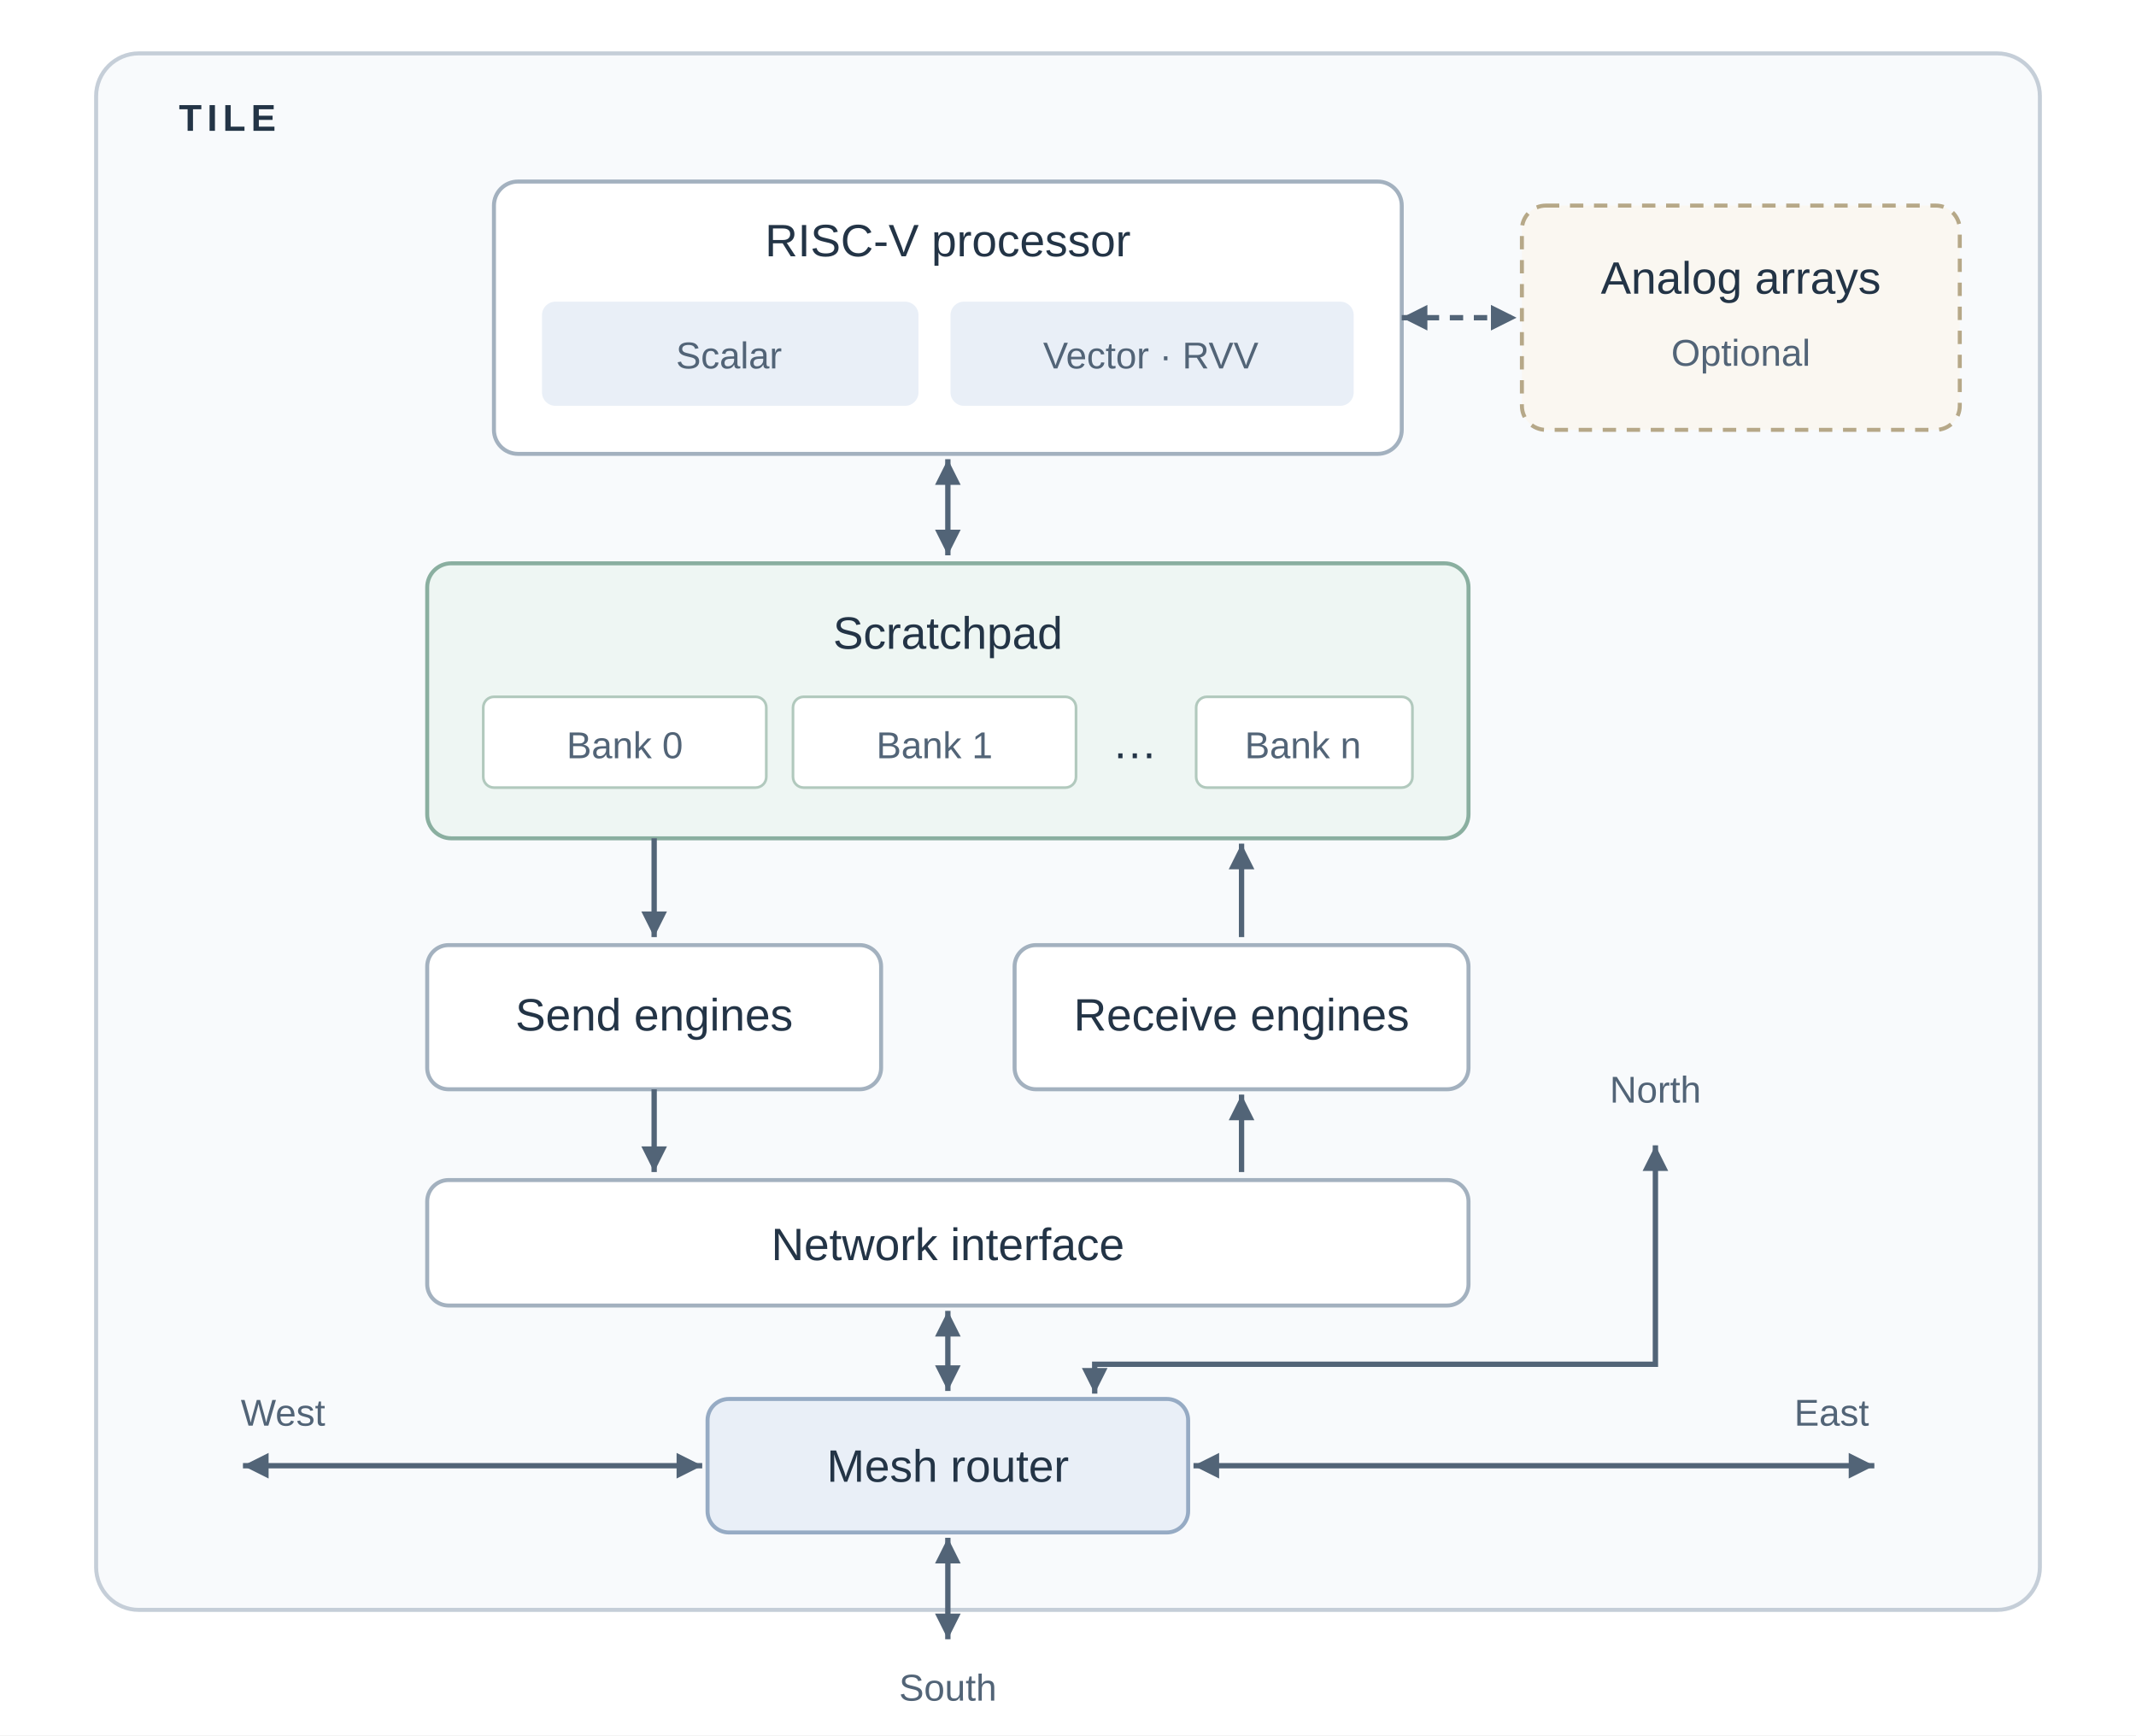
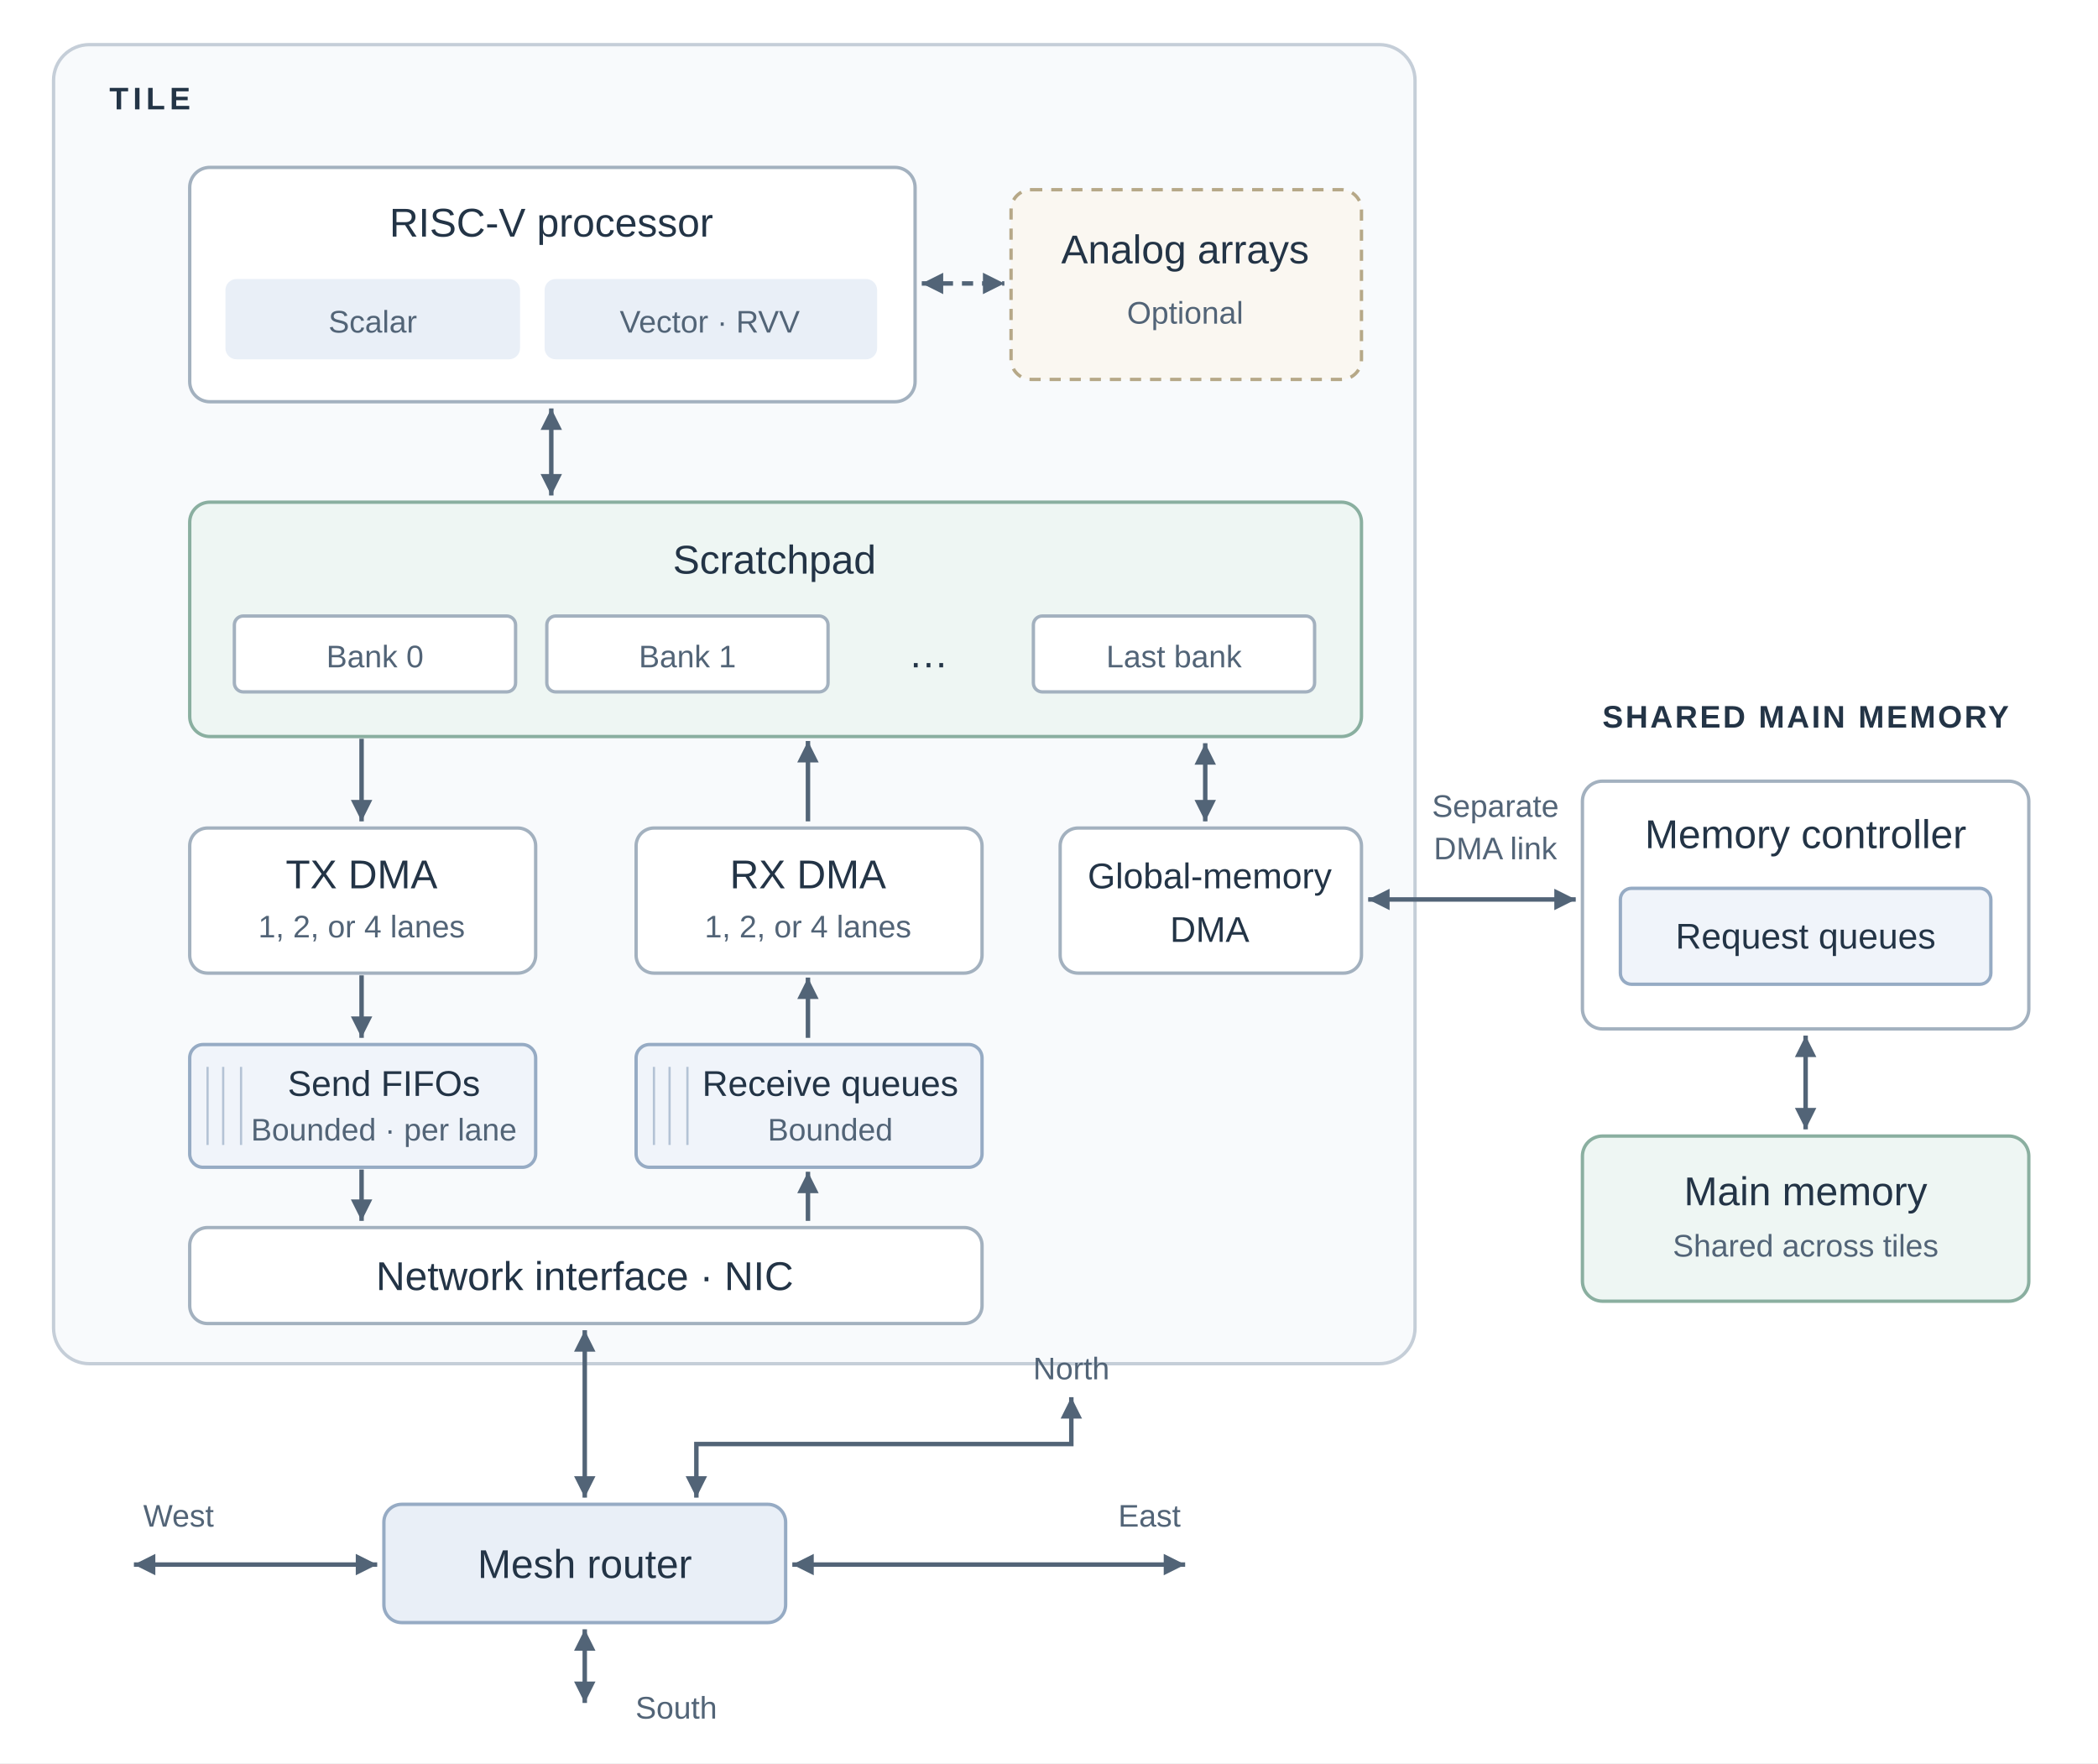
- <svg xmlns="http://www.w3.org/2000/svg" width="800" height="650" viewBox="0 0 800 650" role="img" aria-labelledby="title desc">
+ <svg xmlns="http://www.w3.org/2000/svg" width="940" height="790" viewBox="0 0 940 790" role="img" aria-labelledby="title desc">
  <defs>
-     <marker id="arrow" viewBox="0 0 10 10" refX="9" refY="5" markerWidth="6" markerHeight="6" orient="auto-start-reverse">
+     <marker id="end" viewBox="0 0 10 10" refX="9" refY="5" markerWidth="6" markerHeight="6" orient="auto">
      <path d="M 1 1 L 9 5 L 1 9 Z" fill="#526477" />
    </marker>
+     <marker id="start" viewBox="0 0 10 10" refX="1" refY="5" markerWidth="6" markerHeight="6" orient="auto">
+       <path d="M 9 1 L 1 5 L 9 9 Z" fill="#526477" />
+     </marker>
    <style>
-       text { font-family: Arial, Helvetica, sans-serif; fill: #233446; font-size: 17px; text-anchor: middle; }
-       .label { font-size: 14px; fill: #526477; }
-       .wire { fill: none; stroke: #526477; stroke-width: 2; marker-end: url(#arrow); }
-       .both { marker-start: url(#arrow); }
+       text { font-family: Arial, Helvetica, sans-serif; fill: #233446; font-size: 18px; text-anchor: middle; }
+       .small { font-size: 14px; fill: #526477; }
+       .wire { fill: none; stroke: #526477; stroke-width: 2; marker-end: url(#end); }
+       .both { marker-start: url(#start); }
      .box { fill: #fff; stroke: #a3b1bf; stroke-width: 1.5; }
+       .queue { fill: #f0f4fa; stroke: #96abc4; stroke-width: 1.5; }
    </style>
  </defs>
-   <rect width="800" height="650" fill="#fff" />
-   <rect x="36" y="20" width="728" height="583" rx="16" fill="#f8fafc" stroke="#c5ced8" stroke-width="1.5" />
-   <text x="67" y="49" style="text-anchor:start;font-size:14px;font-weight:bold;letter-spacing:2px">TILE</text>
-   <rect class="box" x="185" y="68" width="340" height="102" rx="9" />
-   <text x="355" y="96">RISC-V processor</text>
-   <rect x="203" y="113" width="141" height="39" rx="5" fill="#e9eff7" />
-   <rect x="356" y="113" width="151" height="39" rx="5" fill="#e9eff7" />
-   <text x="273" y="138" class="label">Scalar</text>
-   <text x="431" y="138" class="label">Vector · RVV</text>
-   <path class="wire both" d="M 525 119 H 568" stroke-dasharray="5 4" />
-   <rect x="570" y="77" width="164" height="84" rx="9" fill="#faf7f1" stroke="#b6a888" stroke-width="1.5" stroke-dasharray="5 4" />
-   <text x="652" y="110">Analog arrays</text>
-   <text x="652" y="137" class="label">Optional</text>
-   <path class="wire both" d="M 355 172 V 208" />
-   <rect x="160" y="211" width="390" height="103" rx="9" fill="#eef6f3" stroke="#8aafa0" stroke-width="1.5" />
-   <text x="355" y="243">Scratchpad</text>
-   <rect x="181" y="261" width="106" height="34" rx="4" fill="#fff" stroke="#b1c9bd" />
-   <rect x="297" y="261" width="106" height="34" rx="4" fill="#fff" stroke="#b1c9bd" />
-   <rect x="448" y="261" width="81" height="34" rx="4" fill="#fff" stroke="#b1c9bd" />
-   <text x="234" y="284" class="label">Bank 0</text>
-   <text x="350" y="284" class="label">Bank 1</text>
-   <text x="425" y="284">…</text>
-   <text x="488" y="284" class="label">Bank n</text>
-   <path class="wire" d="M 245 314 V 351" />
-   <path class="wire" d="M 465 351 V 316" />
-   <rect class="box" x="160" y="354" width="170" height="54" rx="8" />
-   <rect class="box" x="380" y="354" width="170" height="54" rx="8" />
-   <text x="245" y="386">Send engines</text>
-   <text x="465" y="386">Receive engines</text>
-   <path class="wire" d="M 245 408 V 439" />
-   <path class="wire" d="M 465 439 V 410" />
-   <rect class="box" x="160" y="442" width="390" height="47" rx="8" />
-   <text x="355" y="472">Network interface</text>
-   <path class="wire both" d="M 355 491 V 521" />
-   <rect x="265" y="524" width="180" height="50" rx="8" fill="#e9eff7" stroke="#96abc4" stroke-width="1.5" />
-   <text x="355" y="555">Mesh router</text>
-   <path class="wire both" d="M 263 549 H 91" />
-   <text x="106" y="534" class="label">West</text>
-   <path class="wire both" d="M 447 549 H 702" />
-   <text x="686" y="534" class="label">East</text>
-   <path class="wire both" d="M 410 522 V 511 H 620 V 429" />
-   <text x="620" y="413" class="label">North</text>
-   <path class="wire both" d="M 355 576 V 614" />
-   <text x="355" y="637" class="label">South</text>
+   <rect width="940" height="790" fill="#fff" />
+   <rect x="24" y="20" width="610" height="591" rx="16" fill="#f8fafc" stroke="#c5ced8" stroke-width="1.5" />
+   <text x="49" y="49" style="text-anchor:start;font-size:14px;font-weight:bold;letter-spacing:2px">TILE</text>
+   <rect class="box" x="85" y="75" width="325" height="105" rx="9" />
+   <text x="247" y="106">RISC-V processor</text>
+   <rect x="101" y="125" width="132" height="36" rx="5" fill="#e9eff7" />
+   <rect x="244" y="125" width="149" height="36" rx="5" fill="#e9eff7" />
+   <text x="167" y="149" class="small">Scalar</text>
+   <text x="318" y="149" class="small">Vector · RVV</text>
+   <path class="wire both" d="M 413 127 H 450" stroke-dasharray="5 4" />
+   <rect x="453" y="85" width="157" height="85" rx="9" fill="#faf7f1" stroke="#b6a888" stroke-width="1.5" stroke-dasharray="5 4" />
+   <text x="531" y="118">Analog arrays</text>
+   <text x="531" y="145" class="small">Optional</text>
+   <path class="wire both" d="M 247 183 V 222" />
+   <rect x="85" y="225" width="525" height="105" rx="9" fill="#eef6f3" stroke="#8aafa0" stroke-width="1.5" />
+   <text x="347" y="257">Scratchpad</text>
+   <rect class="box" x="105" y="276" width="126" height="34" rx="4" />
+   <rect class="box" x="245" y="276" width="126" height="34" rx="4" />
+   <rect class="box" x="463" y="276" width="126" height="34" rx="4" />
+   <text x="168" y="299" class="small">Bank 0</text>
+   <text x="308" y="299" class="small">Bank 1</text>
+   <text x="416" y="299">…</text>
+   <text x="526" y="299" class="small">Last bank</text>
+   <path class="wire" d="M 162 331 V 368" />
+   <path class="wire" d="M 362 368 V 332" />
+   <rect class="box" x="85" y="371" width="155" height="65" rx="8" />
+   <rect class="box" x="285" y="371" width="155" height="65" rx="8" />
+   <text x="162" y="398">TX DMA</text>
+   <text x="162" y="420" class="small">1, 2, or 4 lanes</text>
+   <text x="362" y="398">RX DMA</text>
+   <text x="362" y="420" class="small">1, 2, or 4 lanes</text>
+   <path class="wire" d="M 162 437 V 465" />
+   <path class="wire" d="M 362 465 V 438" />
+   <rect class="queue" x="85" y="468" width="155" height="55" rx="6" />
+   <rect class="queue" x="285" y="468" width="155" height="55" rx="6" />
+   <path d="M 93 478 V 513 M 100 478 V 513 M 108 478 V 513 M 293 478 V 513 M 300 478 V 513 M 308 478 V 513" stroke="#b4c3d5" fill="none" />
+   <text x="172" y="491" style="font-size:16px">Send FIFOs</text>
+   <text x="172" y="511" class="small">Bounded · per lane</text>
+   <text x="372" y="491" style="font-size:16px">Receive queues</text>
+   <text x="372" y="511" class="small">Bounded</text>
+   <path class="wire" d="M 162 524 V 547" />
+   <path class="wire" d="M 362 547 V 525" />
+   <rect class="box" x="85" y="550" width="355" height="43" rx="8" />
+   <text x="262" y="578">Network interface · NIC</text>
+   <path class="wire both" d="M 540 333 V 368" />
+   <rect class="box" x="475" y="371" width="135" height="65" rx="8" />
+   <text x="542" y="398" style="font-size:16px">Global-memory</text>
+   <text x="542" y="422" style="font-size:16px">DMA</text>
+   <path class="wire both" d="M 613 403 H 706" />
+   <text x="670" y="366" class="small">Separate</text>
+   <text x="670" y="385" class="small">DMA link</text>
+   <text x="809" y="326" style="font-size:14px;font-weight:bold;letter-spacing:1px">SHARED MAIN MEMORY</text>
+   <rect class="box" x="709" y="350" width="200" height="111" rx="9" />
+   <text x="809" y="380">Memory controller</text>
+   <rect class="queue" x="726" y="398" width="166" height="43" rx="5" />
+   <text x="809" y="425" style="font-size:16px">Request queues</text>
+   <path class="wire both" d="M 809 464 V 506" />
+   <rect x="709" y="509" width="200" height="74" rx="9" fill="#eef6f3" stroke="#8aafa0" stroke-width="1.5" />
+   <text x="809" y="540">Main memory</text>
+   <text x="809" y="563" class="small">Shared across tiles</text>
+   <path class="wire both" d="M 262 596 V 671" />
+   <rect x="172" y="674" width="180" height="53" rx="8" fill="#e9eff7" stroke="#96abc4" stroke-width="1.5" />
+   <text x="262" y="707">Mesh router</text>
+   <path class="wire both" d="M 169 701 H 60" />
+   <text x="80" y="684" class="small">West</text>
+   <path class="wire both" d="M 355 701 H 531" />
+   <text x="515" y="684" class="small">East</text>
+   <path class="wire both" d="M 312 671 V 647 H 480 V 626" />
+   <text x="480" y="618" class="small">North</text>
+   <path class="wire both" d="M 262 730 V 763" />
+   <text x="303" y="770" class="small">South</text>
</svg>
